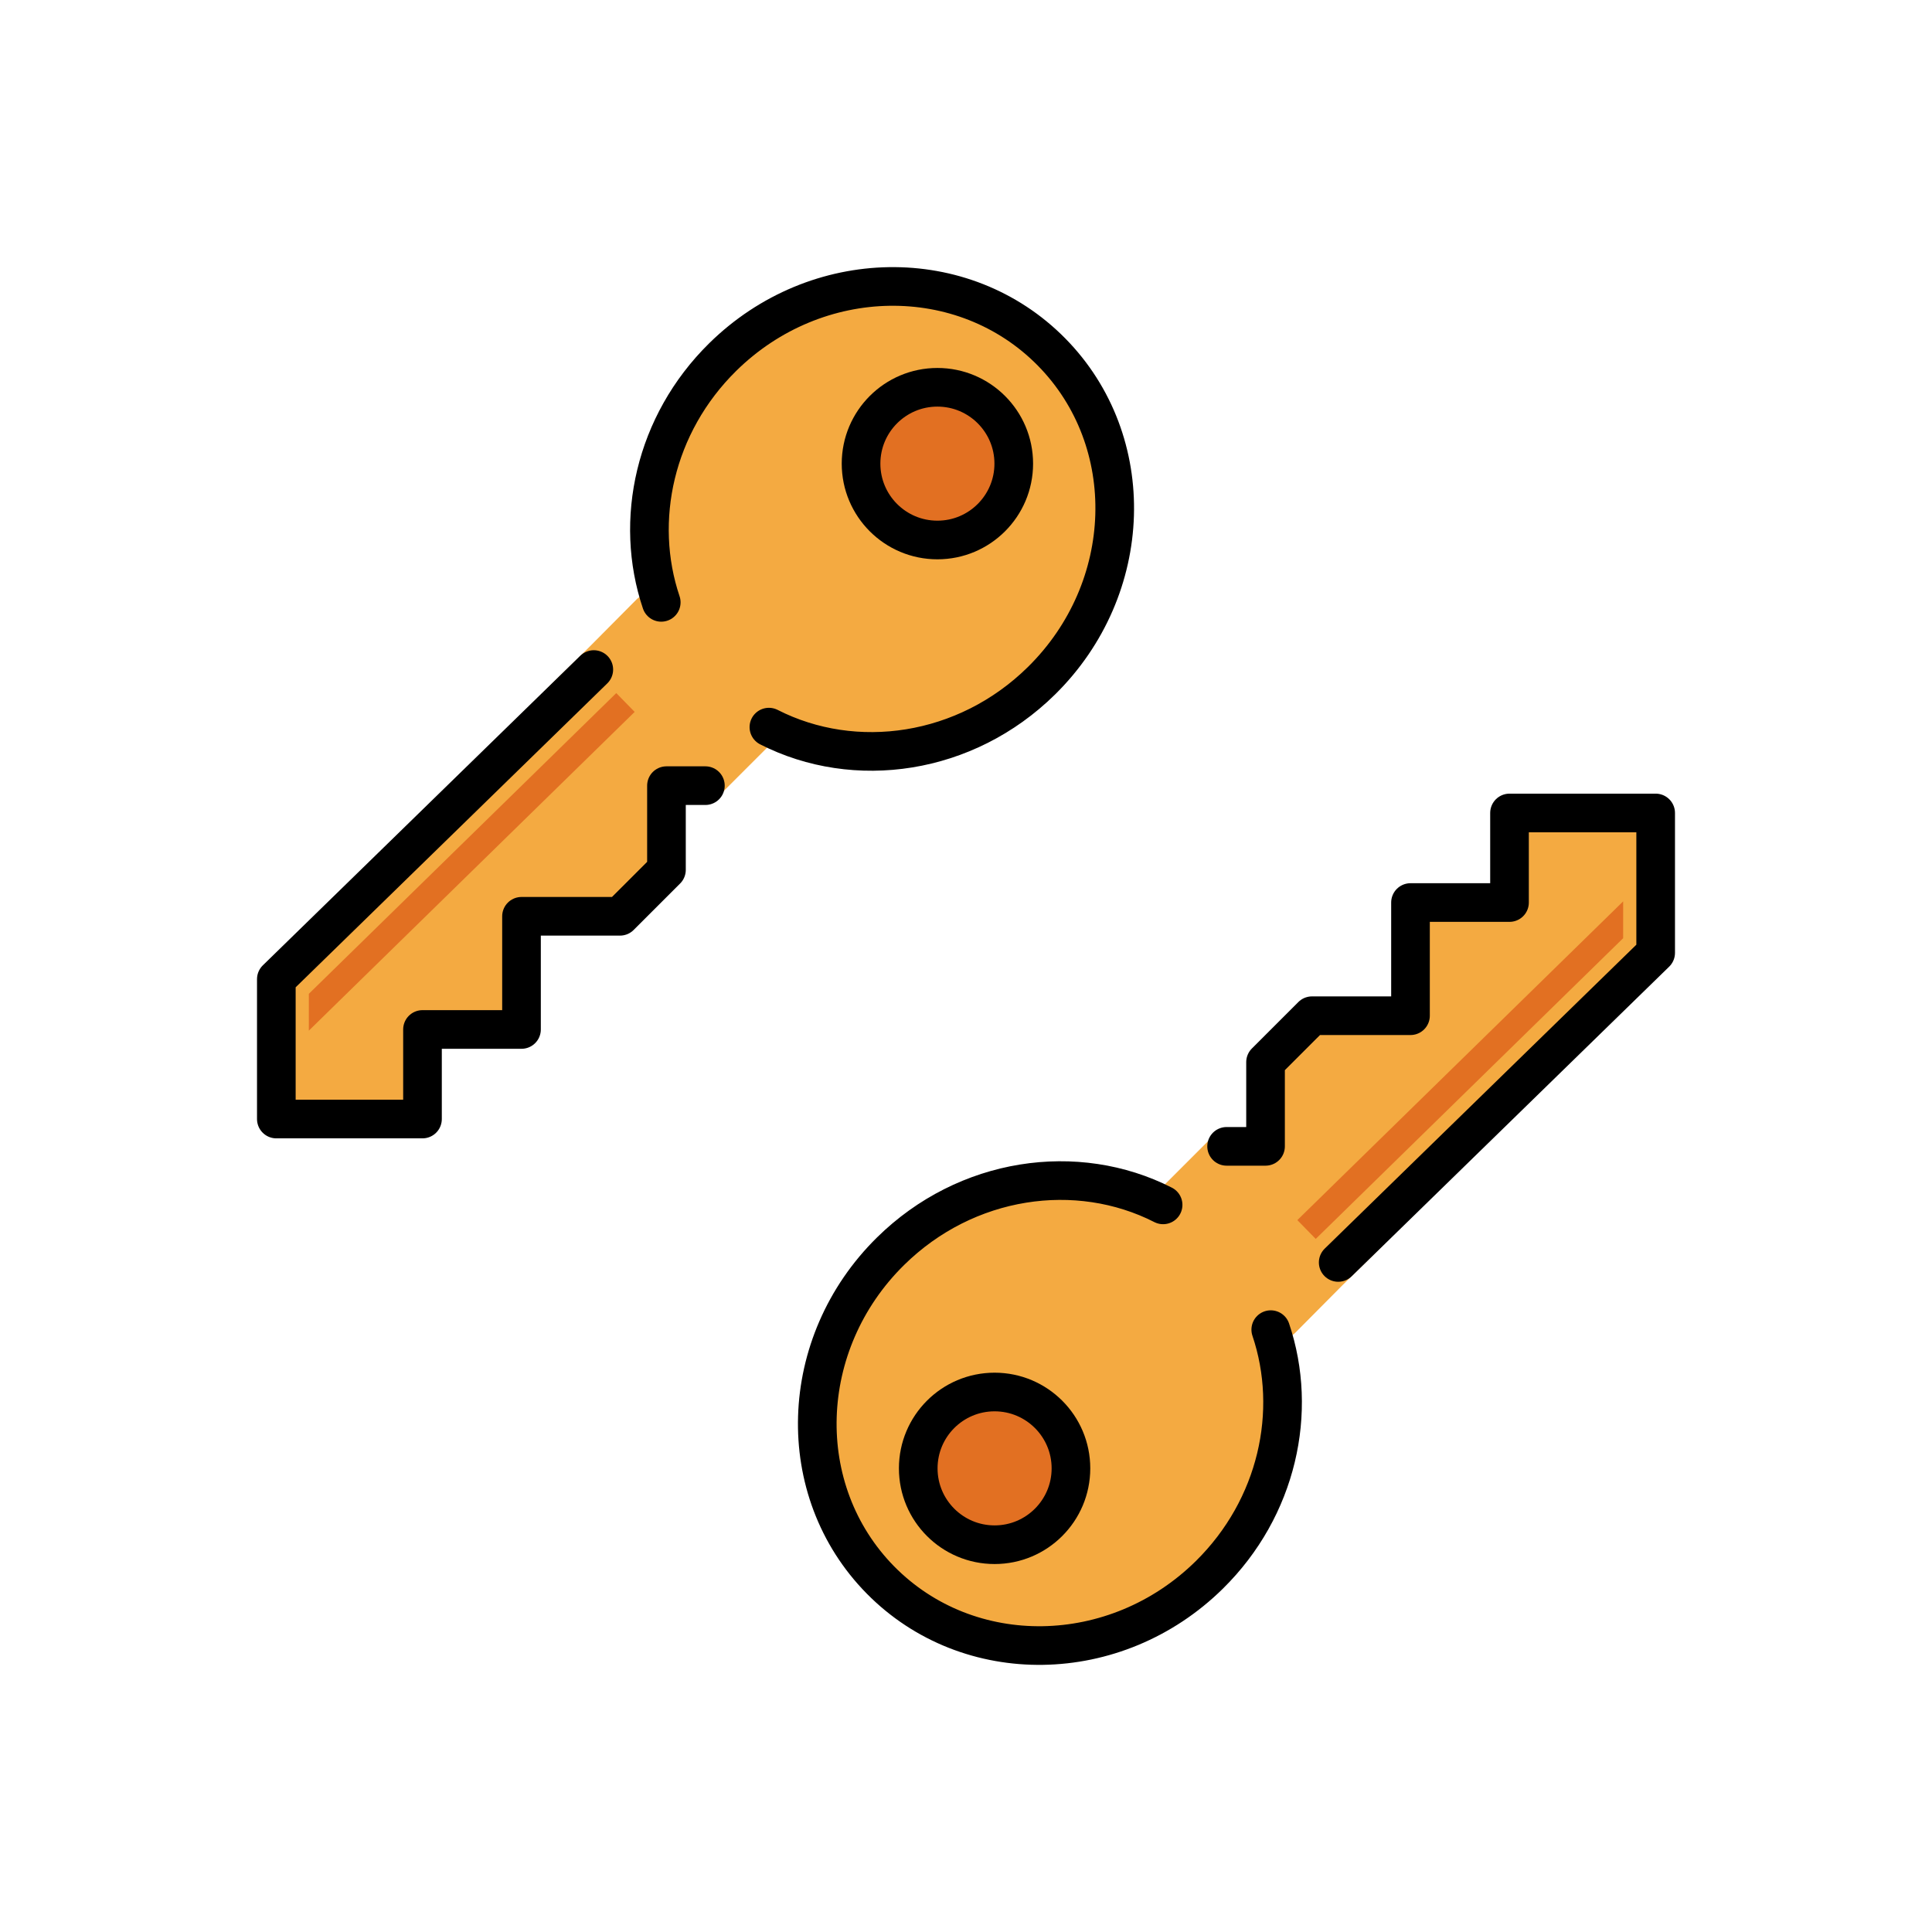
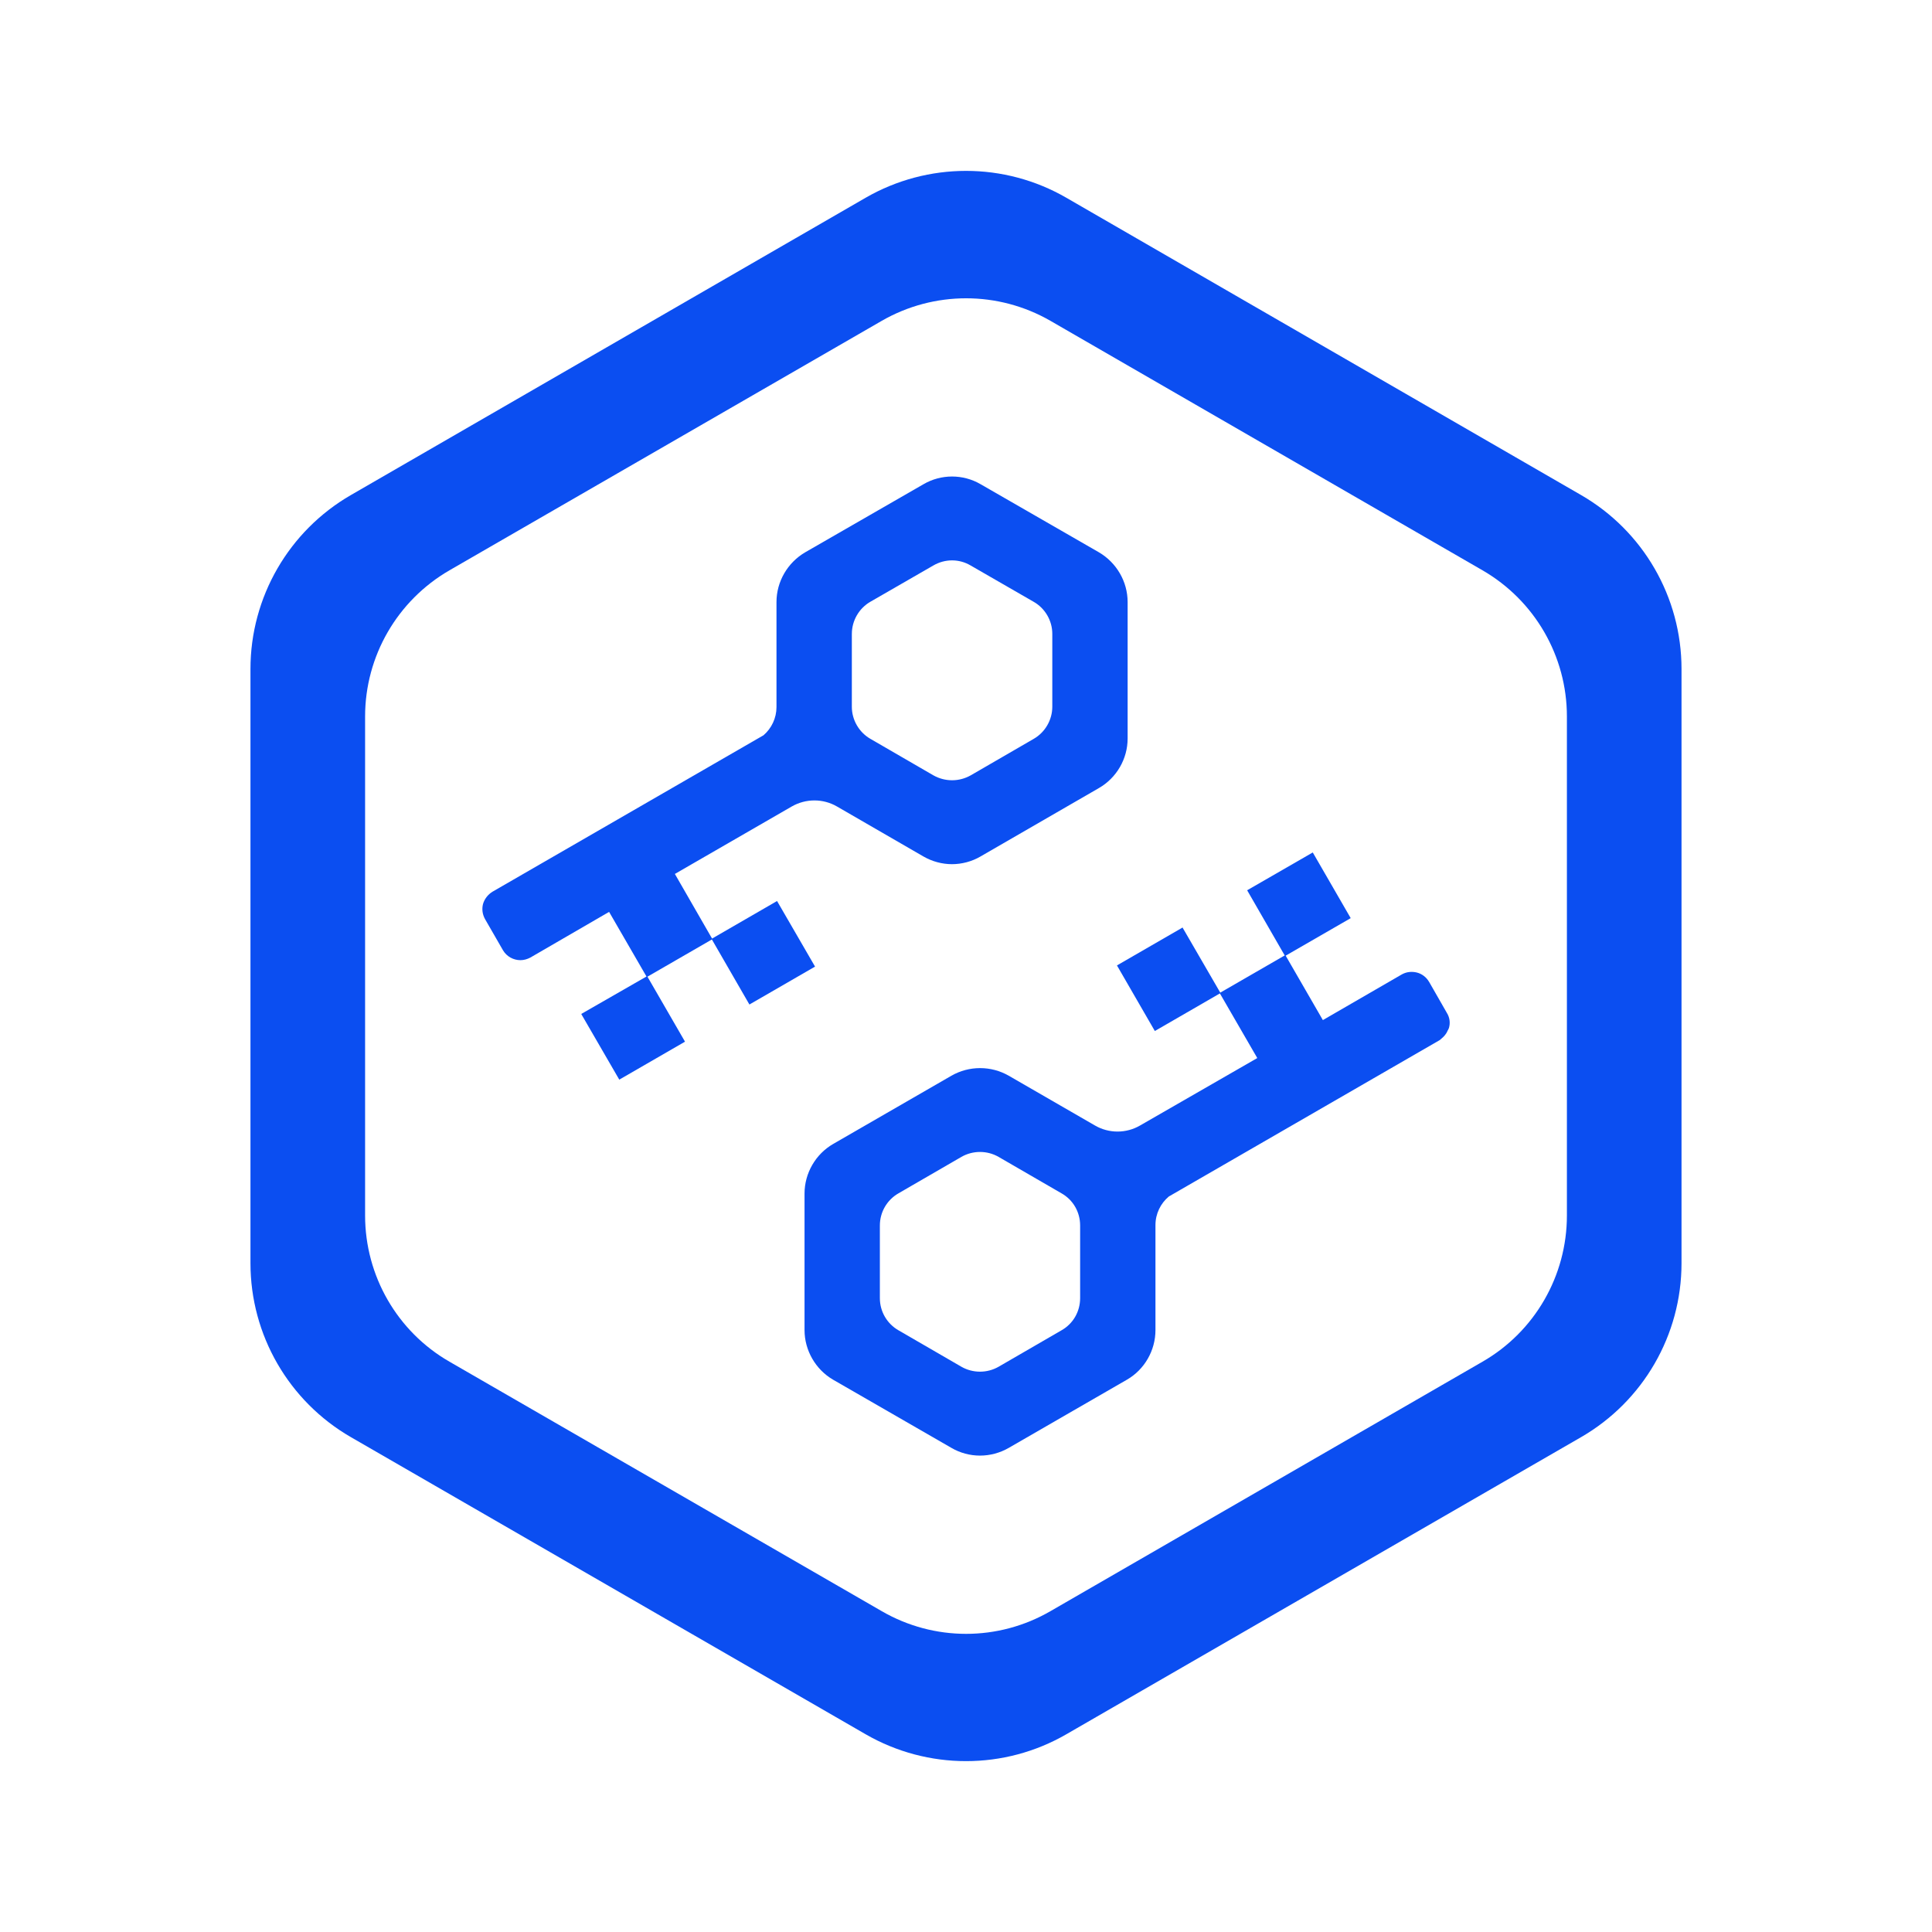
- <svg xmlns="http://www.w3.org/2000/svg" id="emoji" viewBox="0 0 100 100" width="200" height="200">
-   <g id="color">
-     <path fill="#F4AA41" stroke="none" d="M33.536,31.991c-1.402-4.288-0.225-9.41,3.429-13.063c5.018-5.018,12.808-5.364,17.399-0.773 s4.245,12.381-0.773,17.399c-4.057,4.057-10.435,5.513-14.268,2.589" />
-     <polyline fill="#F4AA41" stroke="#F4AA41" stroke-linecap="round" stroke-linejoin="round" stroke-miterlimit="10" stroke-width="2" points="33.652,31.736 31.218,34.187 14.644,50.514 14.644,57.66 21.043,57.66 21.043,53.084 26.054,53.084 26.054,47.302 32.04,47.302 34.391,44.929 34.391,40.627 36.362,40.627 39.452,37.537" />
-     <polygon fill="#E27022" stroke="none" points="15.985,53.346 15.986,51.439 31.898,35.874 32.85,36.848" />
-     <circle cx="48.52" cy="23.998" r="3.952" fill="#E27022" stroke="none" />
-   </g>
-   <g id="hair" />
-   <g id="skin" />
-   <g id="skin-shadow" />
-   <g id="line">
-     <polyline fill="none" stroke="#000000" stroke-linecap="round" stroke-linejoin="round" stroke-miterlimit="10" stroke-width="2" points="30.735,34.656 14.303,50.681 14.303,57.921 21.868,57.921 21.868,53.285 26.993,53.285 26.993,47.427 32.091,47.427 34.496,45.023 34.496,40.665 36.511,40.665" />
-     <circle cx="48.52" cy="23.998" r="3.952" fill="none" stroke="#000000" stroke-linecap="round" stroke-linejoin="round" stroke-miterlimit="10" stroke-width="2" />
-     <path fill="none" stroke="#000000" stroke-linecap="round" stroke-linejoin="round" stroke-miterlimit="10" stroke-width="2" d="M34.226,31.178c-1.43-4.238-0.347-9.221,3.18-12.695c4.845-4.771,12.465-4.889,17.022-0.263 s4.322,12.244-0.522,17.016c-3.917,3.858-9.648,4.674-14.108,2.4" />
-   </g>
-   <g transform="rotate(180, 50, 50)">
-     <g id="color">
-       <path fill="#F4AA41" stroke="none" d="M33.536,31.991c-1.402-4.288-0.225-9.41,3.429-13.063c5.018-5.018,12.808-5.364,17.399-0.773 s4.245,12.381-0.773,17.399c-4.057,4.057-10.435,5.513-14.268,2.589" />
-       <polyline fill="#F4AA41" stroke="#F4AA41" stroke-linecap="round" stroke-linejoin="round" stroke-miterlimit="10" stroke-width="2" points="33.652,31.736 31.218,34.187 14.644,50.514 14.644,57.66 21.043,57.66 21.043,53.084 26.054,53.084 26.054,47.302 32.04,47.302 34.391,44.929 34.391,40.627 36.362,40.627 39.452,37.537" />
-       <polygon fill="#E27022" stroke="none" points="15.985,53.346 15.986,51.439 31.898,35.874 32.85,36.848" />
-       <circle cx="48.52" cy="23.998" r="3.952" fill="#E27022" stroke="none" />
-     </g>
-     <g id="hair" />
-     <g id="skin" />
-     <g id="skin-shadow" />
-     <g id="line">
-       <polyline fill="none" stroke="#000000" stroke-linecap="round" stroke-linejoin="round" stroke-miterlimit="10" stroke-width="2" points="30.735,34.656 14.303,50.681 14.303,57.921 21.868,57.921 21.868,53.285 26.993,53.285 26.993,47.427 32.091,47.427 34.496,45.023 34.496,40.665 36.511,40.665" />
-       <circle cx="48.52" cy="23.998" r="3.952" fill="none" stroke="#000000" stroke-linecap="round" stroke-linejoin="round" stroke-miterlimit="10" stroke-width="2" />
-       <path fill="none" stroke="#000000" stroke-linecap="round" stroke-linejoin="round" stroke-miterlimit="10" stroke-width="2" d="M34.226,31.178c-1.43-4.238-0.347-9.221,3.18-12.695c4.845-4.771,12.465-4.889,17.022-0.263 s4.322,12.244-0.522,17.016c-3.917,3.858-9.648,4.674-14.108,2.4" />
-     </g>
-   </g>
+ <svg xmlns="http://www.w3.org/2000/svg" id="Layer_1" data-name="Layer 1" viewBox="0 0 1080 1080">
+   <defs>
+     <style>
+       .cls-1 {
+         fill: #0b4ef1;
+         stroke-width: 0px;
+       }
+     </style>
+   </defs>
+   <path class="cls-1" d="m883.79,276.71l-287.66-166.14c-34.66-20.06-77.51-20.06-112.27,0l-287.66,166.14c-34.76,20.06-56.19,57.13-56.19,97.25v332.19c0,40.12,21.42,77.19,56.19,97.25l287.66,166.04c34.76,20.06,77.61,20.06,112.27,0l287.66-166.04c34.76-20.06,56.19-57.13,56.19-97.25v-332.19c0-40.12-21.42-77.19-56.19-97.25Zm-7.88,402.76c0,33.71-17.96,64.9-47.15,81.71l-241.55,139.47c-29.2,16.91-65.11,16.91-94.31,0l-241.66-139.47c-29.2-16.8-47.15-48-47.15-81.71v-278.94c0-33.71,17.96-64.8,47.15-81.71l241.66-139.47c29.2-16.8,65.11-16.8,94.31,0l241.55,139.47c29.2,16.91,47.15,48,47.15,81.71v278.94Z" />
+   <path class="cls-1" d="m798.83,548.82c-1.47-2.52-3.89-4.41-6.72-5.15-2.94-.73-5.88-.42-8.51,1.05l-44.11,25.52-20.79-36.02,36.23-20.9.1-.11-21.11-36.55-.11-.11-36.44,21-.21.11,21,36.44-36.02,20.79-21-36.23v-.21l-36.55,21.11-.21.11,21.11,36.55.1.11,36.34-21,20.9,36.13-65.53,37.7c-7.77,4.52-17.43,4.52-25.2,0l-48.21-27.83c-9.87-5.67-22.16-5.67-32.03,0l-66.06,38.12c-9.87,5.67-16.06,16.38-16.06,27.73v76.35c0,11.34,6.19,22.05,15.96,27.73l66.16,38.12c4.83,2.83,10.4,4.31,15.96,4.31s11.13-1.47,16.07-4.31l66.06-38.12c9.87-5.67,15.96-16.38,15.96-27.73v-58.71c0-6.3,2.84-12.08,7.46-15.96l151.34-87.38c.53-.32.95-.84,1.37-1.16,1.15-.95,2.1-2.1,2.84-3.47.11-.21.11-.32.21-.53.32-.53.63-1.05.84-1.68.84-2.84.42-5.88-1.15-8.4l-9.98-17.43Zm-195.03,176.86c0,7.46-3.89,14.28-10.4,17.96l-35.18,20.38c-6.41,3.67-14.39,3.67-20.79,0l-35.18-20.38c-6.41-3.68-10.4-10.5-10.4-17.96v-40.64c0-7.46,3.99-14.28,10.4-17.96l35.18-20.37c6.41-3.68,14.39-3.68,20.79,0l35.18,20.37c6.51,3.68,10.4,10.5,10.4,17.96v40.64Z" />
+   <path class="cls-1" d="m455.61,540.32l-21.11-36.44-.11-.21-36.34,21-20.79-36.13,65.32-37.7c7.88-4.52,17.54-4.52,25.31,0l48.31,27.93c4.93,2.84,10.5,4.31,15.96,4.31s11.13-1.47,15.96-4.31l66.16-38.23c9.87-5.67,16.07-16.28,16.07-27.73v-76.25c0-11.45-6.2-22.05-16.07-27.83l-66.06-38.02c-9.87-5.78-22.16-5.78-32.03,0l-66.06,38.02c-9.87,5.78-16.07,16.38-16.07,27.83v58.71c0,6.09-2.73,11.87-7.25,15.75l-151.55,87.48c-2.52,1.57-4.41,3.99-5.25,6.83-.74,2.94-.31,5.88,1.16,8.51l9.98,17.33c2.1,3.57,5.88,5.57,9.77,5.57,1.89,0,3.78-.52,5.57-1.47l44-25.52,20.9,36.13-36.23,20.79-.21.21,21.11,36.44.11.21,36.55-21.11.21-.11-21-36.34,36.02-20.8,20.9,36.23.11.11,36.55-21.11.11-.11Zm20.58-186c0-7.35,3.99-14.28,10.4-17.96l35.18-20.27c6.51-3.78,14.39-3.78,20.79,0l35.18,20.27c6.51,3.68,10.5,10.61,10.5,17.96v40.75c0,7.35-3.99,14.28-10.4,17.96l-35.18,20.38c-6.51,3.68-14.39,3.68-20.9,0l-35.18-20.38c-6.41-3.68-10.4-10.61-10.4-17.96v-40.75Z" />
</svg>
